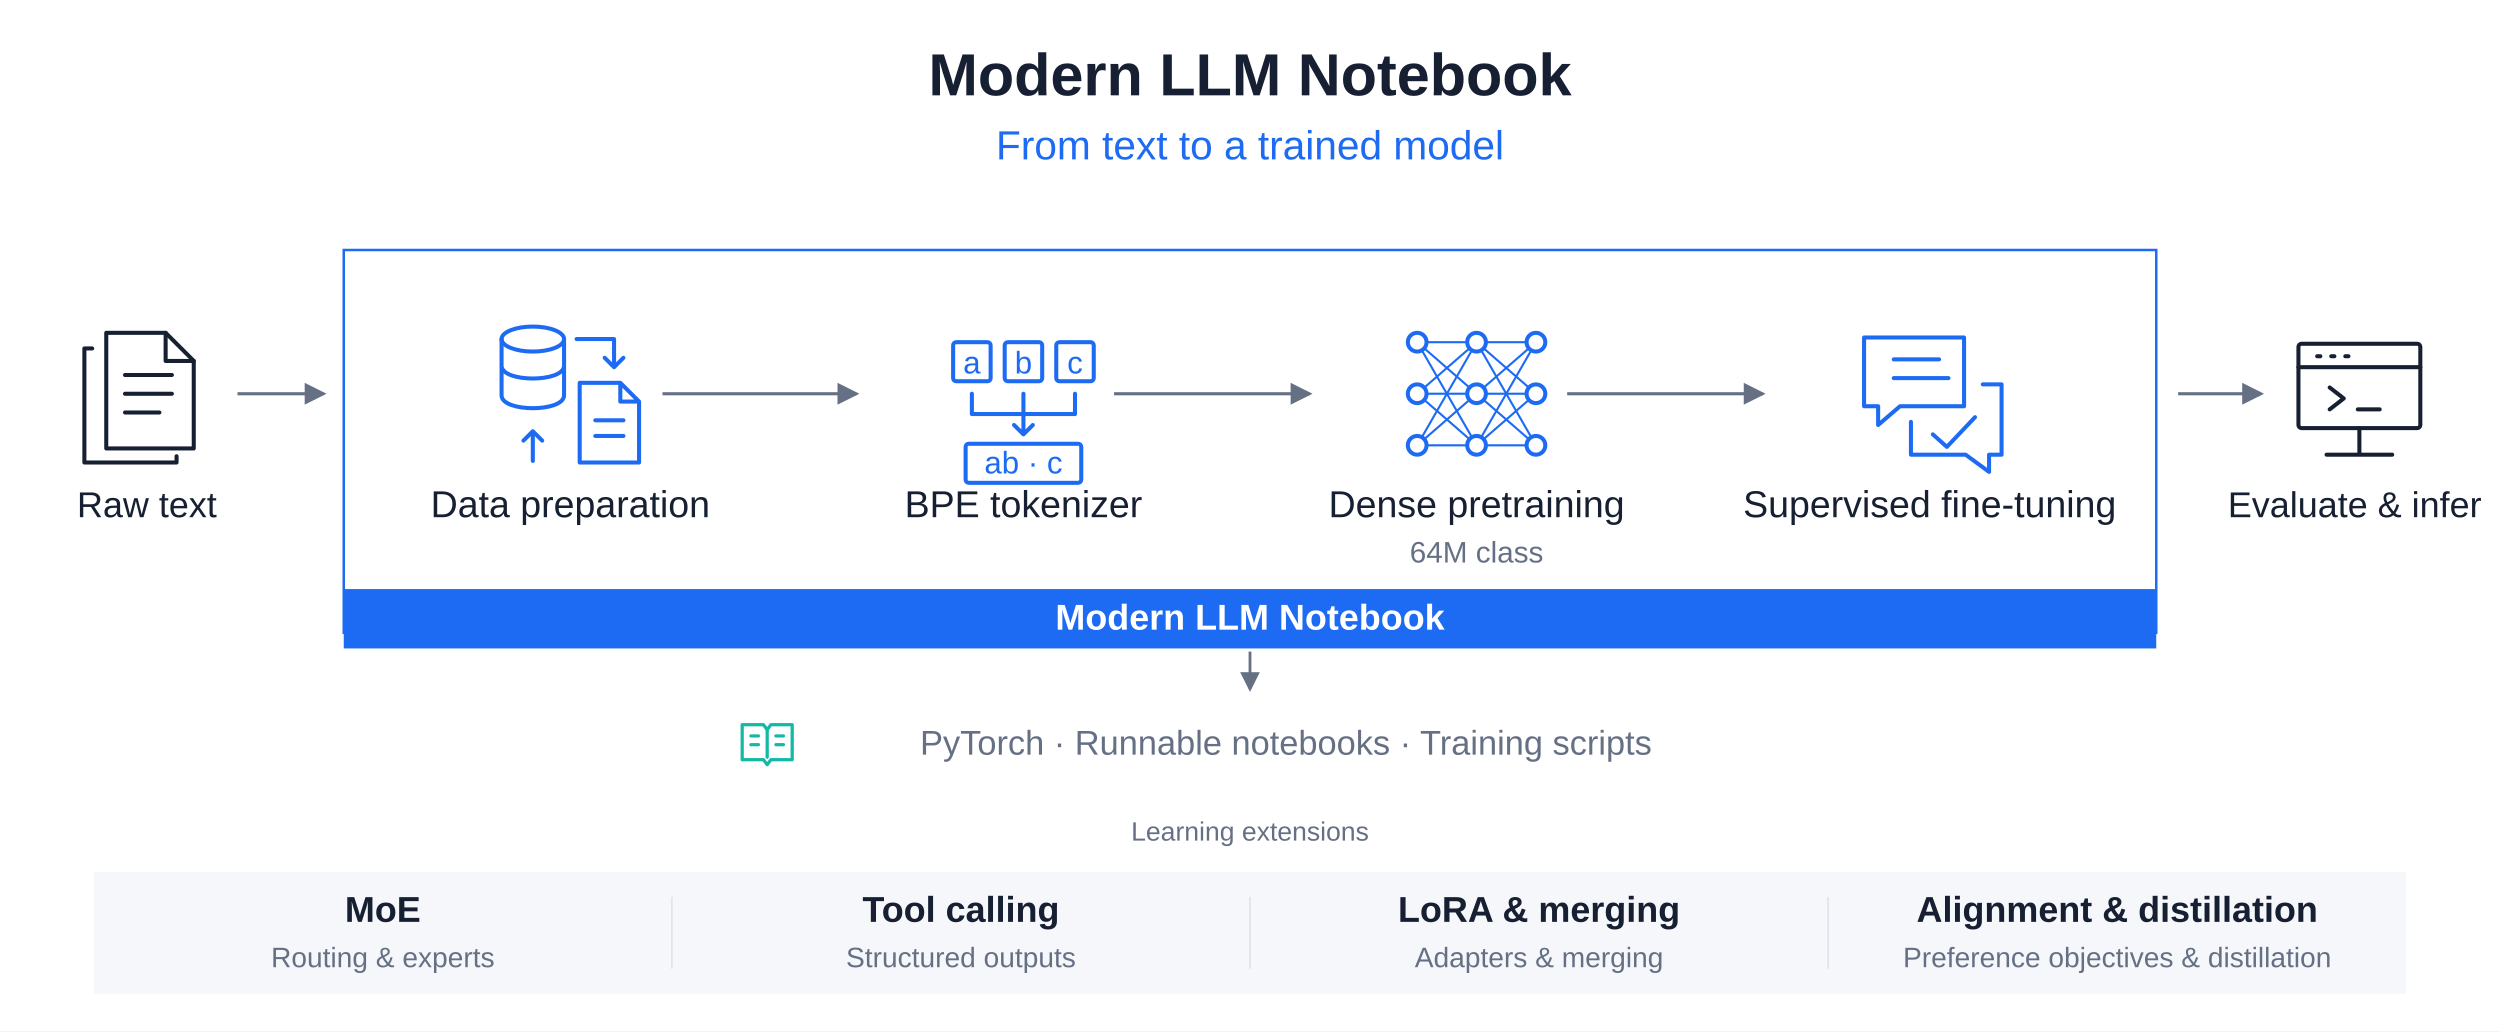
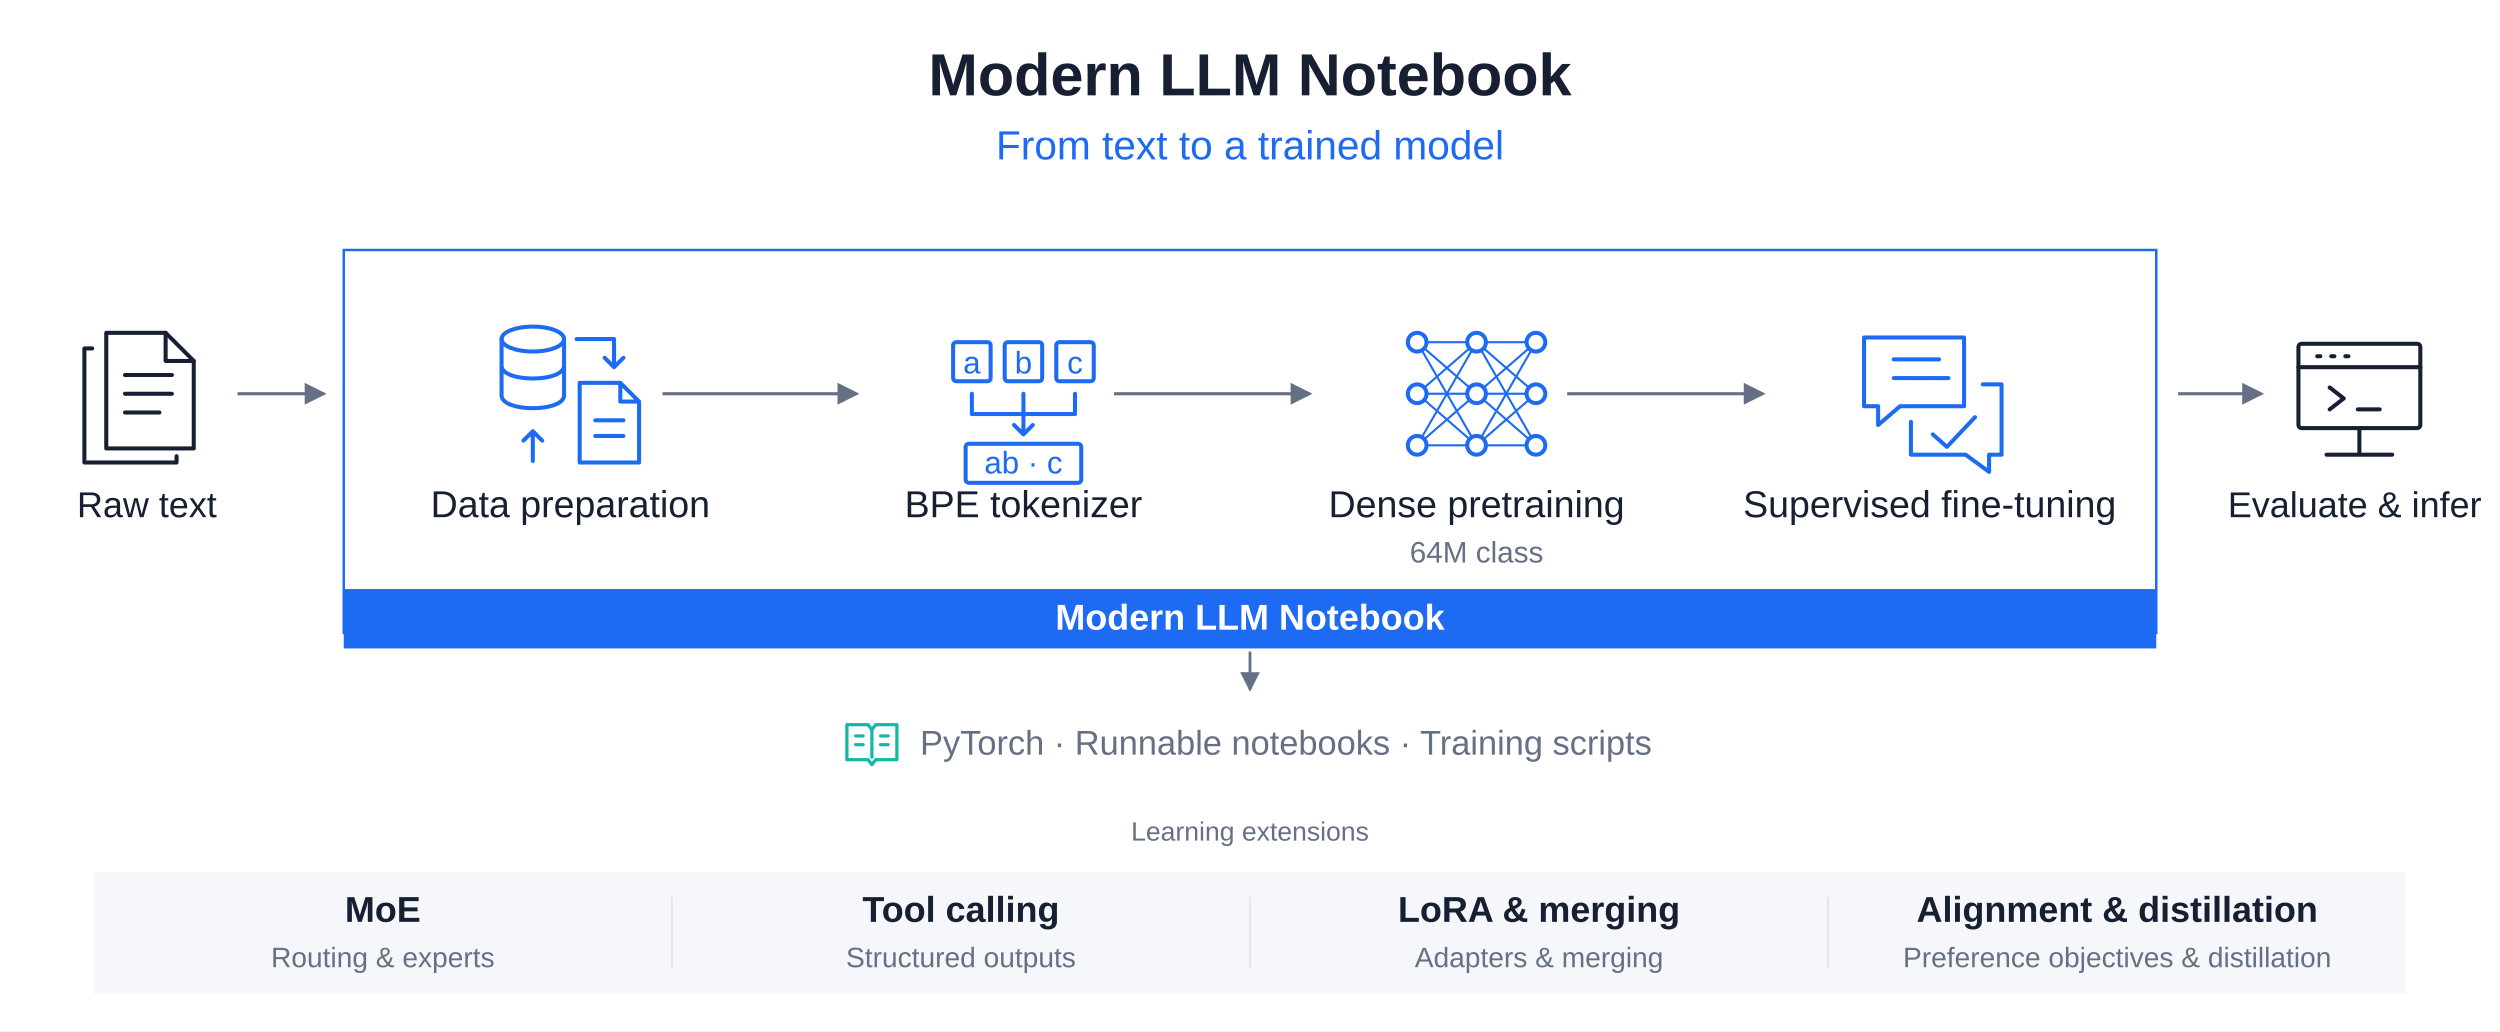
<svg xmlns="http://www.w3.org/2000/svg" width="1600" height="660" viewBox="0 0 1600 660" role="img" aria-labelledby="title desc">
  <defs>
    <marker id="arrow" markerWidth="7" markerHeight="7" refX="6" refY="3.5" orient="auto">
      <path d="M0 0L7 3.5L0 7Z" fill="#667085" />
    </marker>
  </defs>
  <rect width="1600" height="660" fill="#fff" />
  <text x="800" y="61" text-anchor="middle" font-family="Arial, PingFang SC, Microsoft YaHei, sans-serif" font-size="38" font-weight="700" fill="#172033">Modern LLM Notebook</text>
  <text x="800" y="102" text-anchor="middle" font-family="Arial, PingFang SC, Microsoft YaHei, sans-serif" font-size="26" font-weight="400" fill="#1d6bf3">From text to a trained model</text>
  <rect x="220" y="160" width="1160" height="245" fill="white" stroke="#1d6bf3" stroke-width="1.6" />
  <g transform="translate(94 252) scale(1)" fill="none" stroke="#172033" stroke-width="2.6" stroke-linecap="round" stroke-linejoin="round">
    <path d="M-26-39H12L30-21V35H-26Z" />
    <path d="M12-39V-21H30M-14-12H16M-14 0H16M-14 12H8" />
    <path d="M-35-29H-40V44H19V40" />
  </g>
  <text x="94" y="331" text-anchor="middle" font-family="Arial, PingFang SC, Microsoft YaHei, sans-serif" font-size="23" font-weight="400" fill="#172033">Raw text</text>
  <path d="M152 252H207" fill="none" stroke="#667085" stroke-width="2" marker-end="url(#arrow)" />
  <g transform="translate(365 252) scale(1)" fill="none" stroke="#1d6bf3" stroke-width="2.6" stroke-linecap="round" stroke-linejoin="round">
    <ellipse cx="-24" cy="-35" rx="20" ry="8" />
    <path d="M-44-35V1C-44 12-4 12-4 1V-35M-44-18C-44-7-4-7-4-18" />
    <path d="M6-7H32L44 5V44H6ZM32-7V5H44M16 17H34M16 27H34" />
    <path d="M4-35H28V-17M22-23L28-17L34-23M-24 43V24M-30 30L-24 24L-18 30" />
  </g>
  <text x="365" y="331" text-anchor="middle" font-family="Arial, PingFang SC, Microsoft YaHei, sans-serif" font-size="24" font-weight="400" fill="#172033">Data preparation</text>
  <path d="M424 252H548" fill="none" stroke="#667085" stroke-width="2" marker-end="url(#arrow)" />
  <g transform="translate(655 252) scale(1)" fill="none" stroke="#1d6bf3" stroke-width="2.6" stroke-linecap="round" stroke-linejoin="round">
    <rect x="-45" y="-33" width="24" height="25" rx="2" />
    <rect x="-12" y="-33" width="24" height="25" rx="2" />
    <rect x="21" y="-33" width="24" height="25" rx="2" />
    <path d="M-33 0V13H0M33 0V13H0M0 0V26M-6 20L0 26L6 20" />
    <rect x="-37" y="32" width="74" height="25" rx="2" />
  </g>
  <text x="622" y="239" text-anchor="middle" font-family="Arial, PingFang SC, Microsoft YaHei, sans-serif" font-size="20" font-weight="400" fill="#1d6bf3">a</text>
  <text x="655" y="239" text-anchor="middle" font-family="Arial, PingFang SC, Microsoft YaHei, sans-serif" font-size="20" font-weight="400" fill="#1d6bf3">b</text>
  <text x="688" y="239" text-anchor="middle" font-family="Arial, PingFang SC, Microsoft YaHei, sans-serif" font-size="20" font-weight="400" fill="#1d6bf3">c</text>
  <text x="655" y="303" text-anchor="middle" font-family="Arial, PingFang SC, Microsoft YaHei, sans-serif" font-size="20" font-weight="400" fill="#1d6bf3">ab · c</text>
  <text x="655" y="331" text-anchor="middle" font-family="Arial, PingFang SC, Microsoft YaHei, sans-serif" font-size="24" font-weight="400" fill="#172033">BPE tokenizer</text>
  <path d="M713 252H838" fill="none" stroke="#667085" stroke-width="2" marker-end="url(#arrow)" />
  <g transform="translate(945 252) scale(1)" fill="none" stroke="#1d6bf3" stroke-width="2.6" stroke-linecap="round" stroke-linejoin="round">
    <path d="M-38 -33L0 -33M0 -33L38 -33" stroke-width="1.35" />
    <path d="M-38 -33L0 0M0 -33L38 0" stroke-width="1.35" />
    <path d="M-38 -33L0 33M0 -33L38 33" stroke-width="1.35" />
    <path d="M-38 0L0 -33M0 0L38 -33" stroke-width="1.35" />
    <path d="M-38 0L0 0M0 0L38 0" stroke-width="1.35" />
    <path d="M-38 0L0 33M0 0L38 33" stroke-width="1.35" />
    <path d="M-38 33L0 -33M0 33L38 -33" stroke-width="1.35" />
    <path d="M-38 33L0 0M0 33L38 0" stroke-width="1.35" />
    <path d="M-38 33L0 33M0 33L38 33" stroke-width="1.35" />
    <circle cx="-38" cy="-33" r="6" fill="white" />
    <circle cx="-38" cy="0" r="6" fill="white" />
    <circle cx="-38" cy="33" r="6" fill="white" />
    <circle cx="0" cy="-33" r="6" fill="white" />
    <circle cx="0" cy="0" r="6" fill="white" />
    <circle cx="0" cy="33" r="6" fill="white" />
    <circle cx="38" cy="-33" r="6" fill="white" />
    <circle cx="38" cy="0" r="6" fill="white" />
    <circle cx="38" cy="33" r="6" fill="white" />
  </g>
  <text x="945" y="331" text-anchor="middle" font-family="Arial, PingFang SC, Microsoft YaHei, sans-serif" font-size="24" font-weight="400" fill="#172033">Dense pretraining</text>
  <text x="945" y="360" text-anchor="middle" font-family="Arial, PingFang SC, Microsoft YaHei, sans-serif" font-size="19" font-weight="400" fill="#667085">64M class</text>
  <path d="M1003 252H1128" fill="none" stroke="#667085" stroke-width="2" marker-end="url(#arrow)" />
  <g transform="translate(1235 252) scale(1)" fill="none" stroke="#1d6bf3" stroke-width="2.6" stroke-linecap="round" stroke-linejoin="round">
    <path d="M-42-36H22V8H-19L-33 20V8H-42Z" />
    <path d="M-23-22H6M-23-10H12" />
    <path d="M-12 18V39H23L38 50V39H46V-6H34" />
    <path d="M2 26L11 34L29 15" />
  </g>
  <text x="1235" y="331" text-anchor="middle" font-family="Arial, PingFang SC, Microsoft YaHei, sans-serif" font-size="24" font-weight="400" fill="#172033">Supervised fine-tuning</text>
  <path d="M1394 252H1447" fill="none" stroke="#667085" stroke-width="2" marker-end="url(#arrow)" />
  <g transform="translate(1510 252) scale(1)" fill="none" stroke="#172033" stroke-width="2.6" stroke-linecap="round" stroke-linejoin="round">
    <rect x="-39" y="-32" width="78" height="54" rx="2" />
    <path d="M-39-17H39M-27-24H-25M-18-24H-16M-9-24H-7" />
    <path d="M-19-4L-10 3L-19 10M-1 10H13M0 22V39M-21 39H21" />
  </g>
  <text x="1507" y="331" text-anchor="middle" font-family="Arial, PingFang SC, Microsoft YaHei, sans-serif" font-size="23" font-weight="400" fill="#172033">Evaluate &amp; infer</text>
  <rect x="220" y="377" width="1160" height="38" fill="#1d6bf3" />
  <text x="800" y="403" text-anchor="middle" font-family="Arial, PingFang SC, Microsoft YaHei, sans-serif" font-size="23" font-weight="700" fill="#fff">Modern LLM Notebook</text>
  <path d="M800 417V441" fill="none" stroke="#667085" stroke-width="1.8" marker-end="url(#arrow)" />
-   <g transform="translate(491 475) scale(0.8)" fill="none" stroke="#14b8a6" stroke-width="2.6" stroke-linecap="round" stroke-linejoin="round">
+   <g transform="translate(558 475) scale(0.8)" fill="none" stroke="#14b8a6" stroke-width="2.6" stroke-linecap="round" stroke-linejoin="round">
    <path d="M-20-14H-3L0-10L3-14H20V14H3L0 18L-3 14H-20Z" />
    <path d="M0-10V12M-13-5H-7M-13 2H-7M7-5H13M7 2H13" />
  </g>
  <text x="823" y="483" text-anchor="middle" font-family="Arial, PingFang SC, Microsoft YaHei, sans-serif" font-size="22" font-weight="400" fill="#667085">PyTorch · Runnable notebooks · Training scripts</text>
  <text x="800" y="538" text-anchor="middle" font-family="Arial, PingFang SC, Microsoft YaHei, sans-serif" font-size="17" font-weight="400" fill="#667085">Learning extensions</text>
  <rect x="60" y="558" width="1480" height="78" fill="#f5f7fa" />
  <text x="245" y="590" text-anchor="middle" font-family="Arial, PingFang SC, Microsoft YaHei, sans-serif" font-size="23" font-weight="600" fill="#172033">MoE</text>
  <text x="245" y="619" text-anchor="middle" font-family="Arial, PingFang SC, Microsoft YaHei, sans-serif" font-size="18" font-weight="400" fill="#667085">Routing &amp; experts</text>
  <path d="M430 574V620" stroke="#dce3ec" stroke-width="1" />
  <text x="615" y="590" text-anchor="middle" font-family="Arial, PingFang SC, Microsoft YaHei, sans-serif" font-size="23" font-weight="600" fill="#172033">Tool calling</text>
  <text x="615" y="619" text-anchor="middle" font-family="Arial, PingFang SC, Microsoft YaHei, sans-serif" font-size="18" font-weight="400" fill="#667085">Structured outputs</text>
  <path d="M800 574V620" stroke="#dce3ec" stroke-width="1" />
  <text x="985" y="590" text-anchor="middle" font-family="Arial, PingFang SC, Microsoft YaHei, sans-serif" font-size="23" font-weight="600" fill="#172033">LoRA &amp; merging</text>
  <text x="985" y="619" text-anchor="middle" font-family="Arial, PingFang SC, Microsoft YaHei, sans-serif" font-size="18" font-weight="400" fill="#667085">Adapters &amp; merging</text>
  <path d="M1170 574V620" stroke="#dce3ec" stroke-width="1" />
  <text x="1355" y="590" text-anchor="middle" font-family="Arial, PingFang SC, Microsoft YaHei, sans-serif" font-size="23" font-weight="600" fill="#172033">Alignment &amp; distillation</text>
  <text x="1355" y="619" text-anchor="middle" font-family="Arial, PingFang SC, Microsoft YaHei, sans-serif" font-size="18" font-weight="400" fill="#667085">Preference objectives &amp; distillation</text>
</svg>
